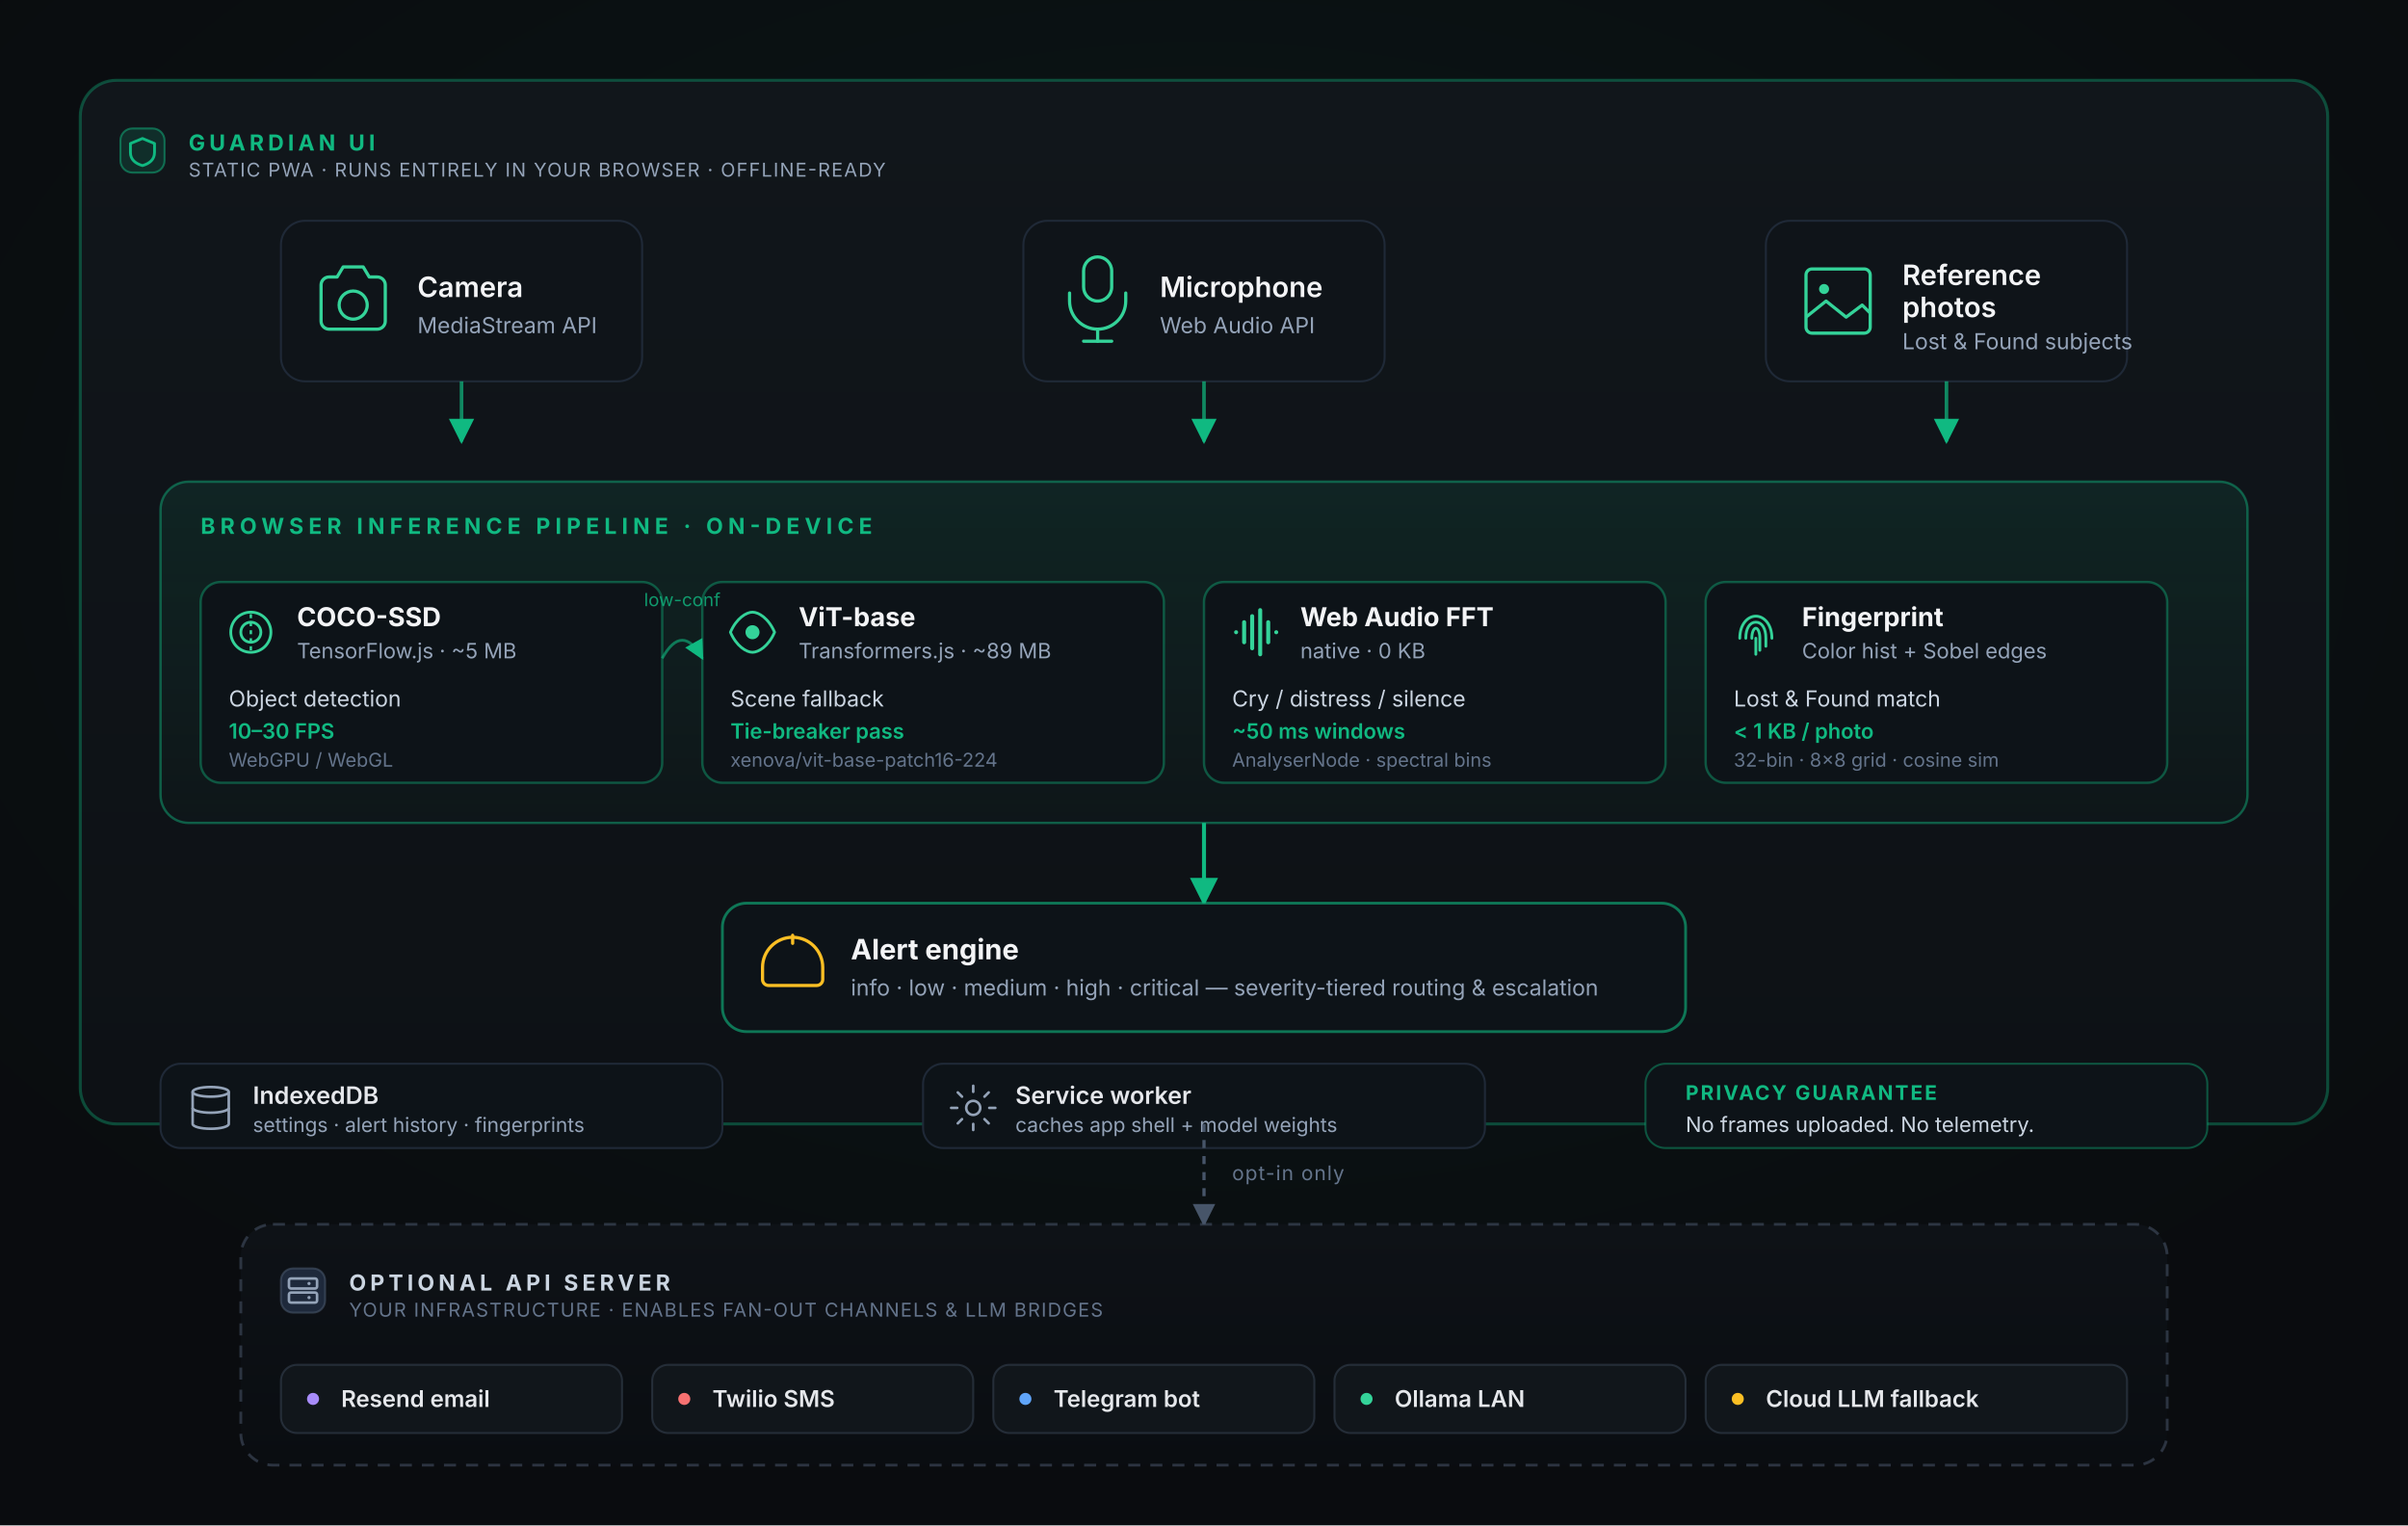
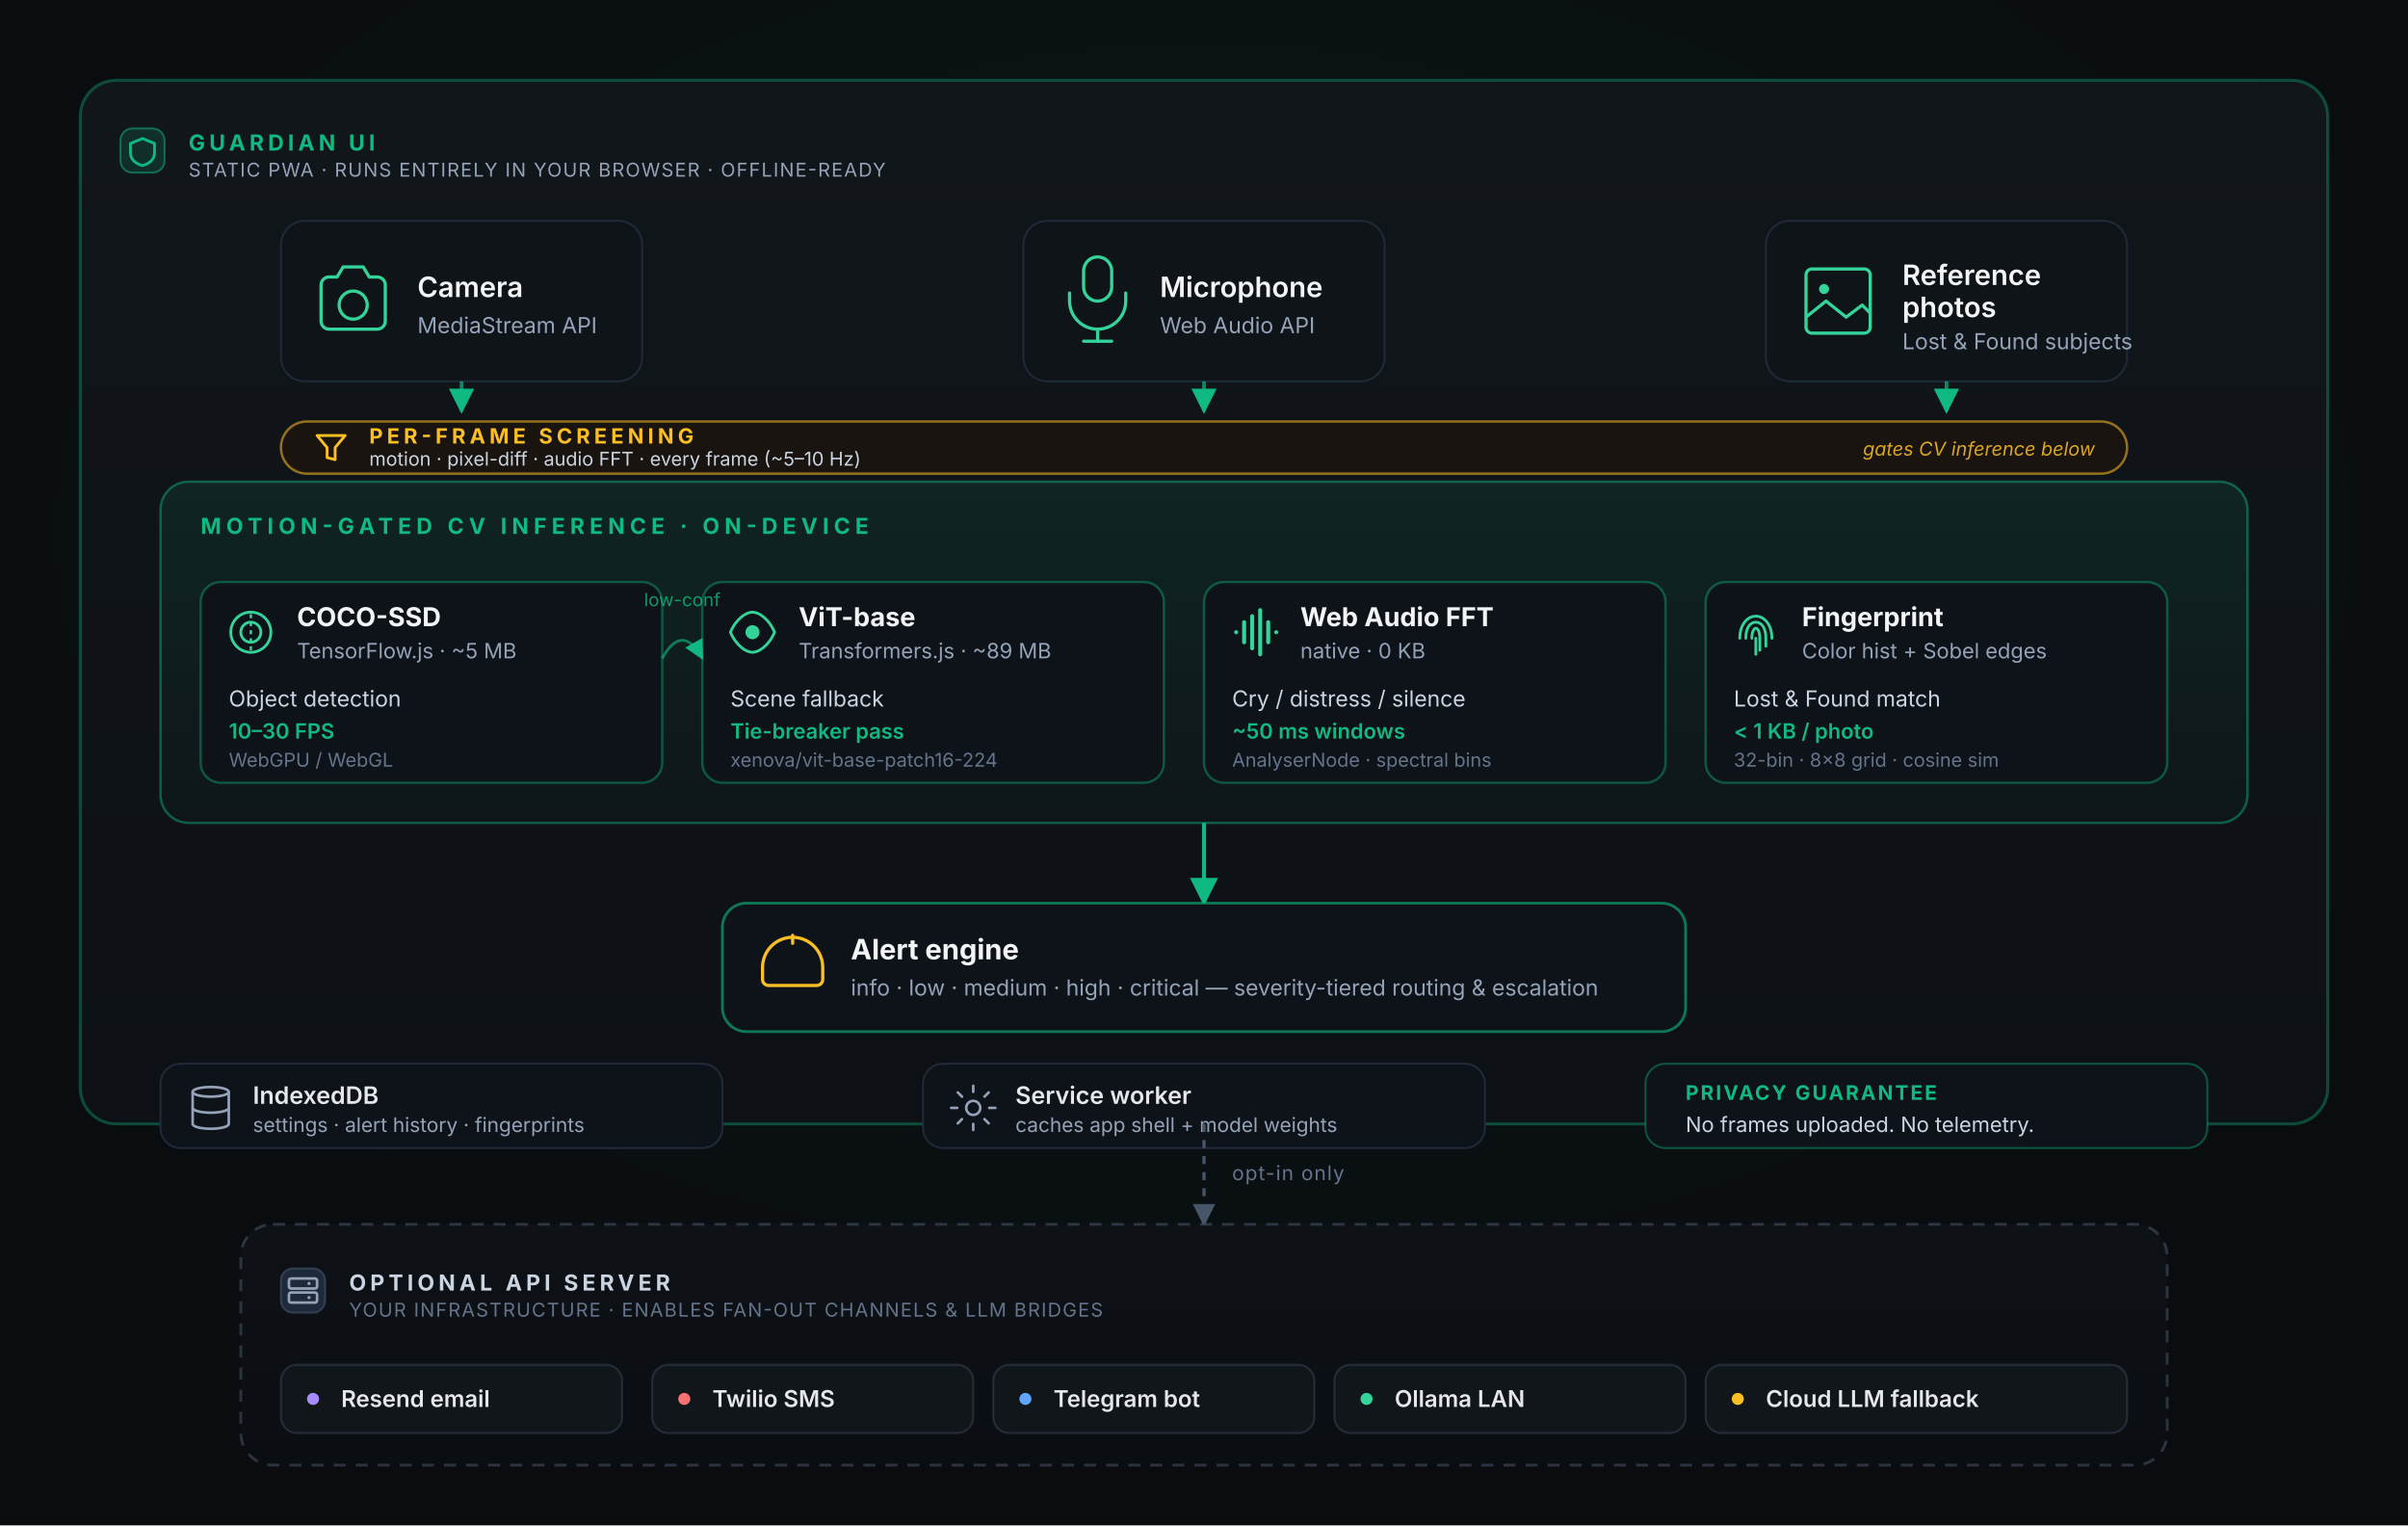
<svg xmlns="http://www.w3.org/2000/svg" viewBox="0 0 1200 760" role="img" aria-labelledby="diag-title diag-desc" preserveAspectRatio="xMidYMid meet">
  <defs>
    <radialGradient id="bg-glow" cx="50%" cy="35%" r="70%">
      <stop offset="0%" stop-color="#10b981" stop-opacity="0.06" />
      <stop offset="60%" stop-color="#10b981" stop-opacity="0.02" />
      <stop offset="100%" stop-color="#0a0c0f" stop-opacity="0" />
    </radialGradient>
    <linearGradient id="pipeline-glow" x1="0" y1="0" x2="0" y2="1">
      <stop offset="0%" stop-color="rgba(16,185,129,0.10)" />
      <stop offset="100%" stop-color="rgba(16,185,129,0.02)" />
    </linearGradient>
    <linearGradient id="card-bg" x1="0" y1="0" x2="0" y2="1">
      <stop offset="0%" stop-color="#11161b" />
      <stop offset="100%" stop-color="#0d1115" />
    </linearGradient>
    <linearGradient id="server-bg" x1="0" y1="0" x2="0" y2="1">
      <stop offset="0%" stop-color="#0e1217" />
      <stop offset="100%" stop-color="#0a0d11" />
    </linearGradient>
    <marker id="arrow-emerald" viewBox="0 0 10 10" refX="9" refY="5" markerWidth="7" markerHeight="7" orient="auto-start-reverse">
      <path d="M0,0 L10,5 L0,10 Z" fill="#10b981" />
    </marker>
    <marker id="arrow-slate" viewBox="0 0 10 10" refX="9" refY="5" markerWidth="7" markerHeight="7" orient="auto-start-reverse">
      <path d="M0,0 L10,5 L0,10 Z" fill="#475569" />
    </marker>
  </defs>
  <rect width="1200" height="760" fill="#0a0c0f" />
  <rect width="1200" height="760" fill="url(#bg-glow)" />
  <g id="browser-zone">
    <rect x="40" y="40" width="1120" height="520" rx="18" fill="url(#card-bg)" stroke="#10b981" stroke-opacity="0.35" stroke-width="1.5" />
    <g transform="translate(60, 64)">
      <rect x="0" y="0" width="22" height="22" rx="6" fill="#10b981" fill-opacity="0.15" stroke="#10b981" stroke-opacity="0.5" stroke-width="1" />
      <path d="M11 5 L17 7.5 V12 C17 15.5 14.5 17.5 11 18.5 C7.5 17.5 5 15.5 5 12 V7.5 Z" fill="none" stroke="#10b981" stroke-width="1.4" stroke-linejoin="round" />
      <text x="34" y="11" font-family="Inter, system-ui, sans-serif" font-size="11" font-weight="700" fill="#10b981" letter-spacing="2">GUARDIAN UI</text>
      <text x="34" y="24" font-family="Inter, system-ui, sans-serif" font-size="9.5" fill="#94a3b8" letter-spacing="0.6">
        STATIC PWA · RUNS ENTIRELY IN YOUR BROWSER · OFFLINE-READY
      </text>
    </g>
    <g id="inputs" transform="translate(0, 110)">
      <g transform="translate(140, 0)">
        <rect x="0" y="0" width="180" height="80" rx="12" fill="#0f1419" stroke="#1f2937" stroke-width="1" />
        <g transform="translate(20, 20)">
          <path d="M0 12 v18 a4 4 0 0 0 4 4 h24 a4 4 0 0 0 4 -4 v-18 a4 4 0 0 0 -4 -4 h-4 l-3 -5 h-10 l-3 5 h-4 a4 4 0 0 0 -4 4 z" fill="none" stroke="#34d399" stroke-width="1.6" stroke-linejoin="round" />
          <circle cx="16" cy="22" r="7" fill="none" stroke="#34d399" stroke-width="1.6" />
        </g>
        <text x="68" y="38" font-family="Inter, system-ui, sans-serif" font-size="14" font-weight="600" fill="#f3f4f6">Camera</text>
        <text x="68" y="56" font-family="Inter, system-ui, sans-serif" font-size="11" fill="#94a3b8">MediaStream API</text>
      </g>
      <g transform="translate(510, 0)">
        <rect x="0" y="0" width="180" height="80" rx="12" fill="#0f1419" stroke="#1f2937" stroke-width="1" />
        <g transform="translate(20, 18)">
          <rect x="10" y="0" width="14" height="22" rx="7" fill="none" stroke="#34d399" stroke-width="1.6" />
          <path d="M3 18 V22 a14 14 0 0 0 28 0 V18" fill="none" stroke="#34d399" stroke-width="1.6" stroke-linecap="round" />
          <line x1="17" y1="36" x2="17" y2="42" stroke="#34d399" stroke-width="1.6" stroke-linecap="round" />
          <line x1="10" y1="42" x2="24" y2="42" stroke="#34d399" stroke-width="1.6" stroke-linecap="round" />
        </g>
        <text x="68" y="38" font-family="Inter, system-ui, sans-serif" font-size="14" font-weight="600" fill="#f3f4f6">Microphone</text>
        <text x="68" y="56" font-family="Inter, system-ui, sans-serif" font-size="11" fill="#94a3b8">Web Audio API</text>
      </g>
      <g transform="translate(880, 0)">
        <rect x="0" y="0" width="180" height="80" rx="12" fill="#0f1419" stroke="#1f2937" stroke-width="1" />
        <g transform="translate(18, 18)">
          <rect x="2" y="6" width="32" height="32" rx="3" fill="none" stroke="#34d399" stroke-width="1.6" />
          <circle cx="11" cy="16" r="2.5" fill="#34d399" />
          <path d="M2 30 L12 22 L22 30 L30 24 L34 28" fill="none" stroke="#34d399" stroke-width="1.6" stroke-linejoin="round" />
        </g>
        <text x="68" y="32" font-family="Inter, system-ui, sans-serif" font-size="14" font-weight="600" fill="#f3f4f6">Reference</text>
        <text x="68" y="48" font-family="Inter, system-ui, sans-serif" font-size="14" font-weight="600" fill="#f3f4f6">photos</text>
        <text x="68" y="64" font-family="Inter, system-ui, sans-serif" font-size="11" fill="#94a3b8">Lost &amp; Found subjects</text>
      </g>
-       <line x1="230" y1="80" x2="230" y2="110" stroke="#10b981" stroke-width="1.8" marker-end="url(#arrow-emerald)" stroke-opacity="0.7" />
-       <line x1="600" y1="80" x2="600" y2="110" stroke="#10b981" stroke-width="1.8" marker-end="url(#arrow-emerald)" stroke-opacity="0.7" />
-       <line x1="970" y1="80" x2="970" y2="110" stroke="#10b981" stroke-width="1.8" marker-end="url(#arrow-emerald)" stroke-opacity="0.7" />
+       <line x1="230" y1="80" x2="230" y2="95" stroke="#10b981" stroke-width="1.8" marker-end="url(#arrow-emerald)" stroke-opacity="0.7" />
+       <line x1="600" y1="80" x2="600" y2="95" stroke="#10b981" stroke-width="1.8" marker-end="url(#arrow-emerald)" stroke-opacity="0.7" />
+       <line x1="970" y1="80" x2="970" y2="95" stroke="#10b981" stroke-width="1.8" marker-end="url(#arrow-emerald)" stroke-opacity="0.7" />
+     </g>
+     <g id="screening-gate">
+       <rect x="140" y="210" width="920" height="26" rx="13" fill="#1a1410" stroke="#fbbf24" stroke-opacity="0.55" stroke-width="1.2" />
+       <g transform="translate(158, 217)">
+         <path d="M0 0 H14 L9 6 V12 L5 11 V6 Z" fill="none" stroke="#fbbf24" stroke-width="1.4" stroke-linejoin="round" />
+       </g>
+       <text x="184" y="221" font-family="Inter, system-ui, sans-serif" font-size="10.5" font-weight="700" fill="#fbbf24" letter-spacing="2">PER-FRAME SCREENING</text>
+       <text x="184" y="232" font-family="Inter, system-ui, sans-serif" font-size="9.5" fill="#cbd5e1">motion · pixel-diff · audio FFT · every frame (~5–10 Hz)</text>
+       <text x="1044" y="227" font-family="Inter, system-ui, sans-serif" font-size="9.5" fill="#fbbf24" text-anchor="end" font-style="italic" opacity="0.85">gates CV inference below</text>
    </g>
    <g id="pipeline" transform="translate(80, 240)">
      <rect x="0" y="0" width="1040" height="170" rx="14" fill="url(#pipeline-glow)" stroke="#10b981" stroke-opacity="0.45" stroke-width="1.2" />
-       <text x="20" y="26" font-family="Inter, system-ui, sans-serif" font-size="11" font-weight="700" fill="#10b981" letter-spacing="2.5">BROWSER INFERENCE PIPELINE · ON-DEVICE</text>
+       <text x="20" y="26" font-family="Inter, system-ui, sans-serif" font-size="11" font-weight="700" fill="#10b981" letter-spacing="2.5">MOTION-GATED CV INFERENCE · ON-DEVICE</text>
      <g transform="translate(20, 50)">
        <rect x="0" y="0" width="230" height="100" rx="10" fill="#0d1318" stroke="#10b981" stroke-opacity="0.4" stroke-width="1.2" />
        <g transform="translate(14, 14)">
          <circle cx="11" cy="11" r="10" fill="none" stroke="#34d399" stroke-width="1.4" />
          <circle cx="11" cy="11" r="5" fill="none" stroke="#34d399" stroke-width="1.4" />
          <line x1="11" y1="2" x2="11" y2="20" stroke="#34d399" stroke-width="1.2" stroke-dasharray="2 2" />
        </g>
        <text x="48" y="22" font-family="Inter, system-ui, sans-serif" font-size="13" font-weight="700" fill="#f3f4f6">COCO-SSD</text>
        <text x="48" y="38" font-family="Inter, system-ui, sans-serif" font-size="10.5" fill="#94a3b8">TensorFlow.js · ~5 MB</text>
        <text x="14" y="62" font-family="Inter, system-ui, sans-serif" font-size="11" fill="#cbd5e1">Object detection</text>
        <text x="14" y="78" font-family="Inter, system-ui, sans-serif" font-size="10.5" fill="#10b981" font-weight="600">10–30 FPS</text>
        <text x="14" y="92" font-family="Inter, system-ui, sans-serif" font-size="9.5" fill="#64748b">WebGPU / WebGL</text>
      </g>
      <g transform="translate(270, 50)">
        <rect x="0" y="0" width="230" height="100" rx="10" fill="#0d1318" stroke="#10b981" stroke-opacity="0.4" stroke-width="1.2" />
        <g transform="translate(14, 14)">
          <path d="M0 11 C3 4 8 1 11 1 C14 1 19 4 22 11 C19 18 14 21 11 21 C8 21 3 18 0 11 Z" fill="none" stroke="#34d399" stroke-width="1.4" stroke-linejoin="round" />
          <circle cx="11" cy="11" r="3.5" fill="#34d399" />
        </g>
        <text x="48" y="22" font-family="Inter, system-ui, sans-serif" font-size="13" font-weight="700" fill="#f3f4f6">ViT-base</text>
        <text x="48" y="38" font-family="Inter, system-ui, sans-serif" font-size="10.5" fill="#94a3b8">Transformers.js · ~89 MB</text>
        <text x="14" y="62" font-family="Inter, system-ui, sans-serif" font-size="11" fill="#cbd5e1">Scene fallback</text>
        <text x="14" y="78" font-family="Inter, system-ui, sans-serif" font-size="10.5" fill="#10b981" font-weight="600">Tie-breaker pass</text>
        <text x="14" y="92" font-family="Inter, system-ui, sans-serif" font-size="9.5" fill="#64748b">xenova/vit-base-patch16-224</text>
      </g>
      <g transform="translate(520, 50)">
        <rect x="0" y="0" width="230" height="100" rx="10" fill="#0d1318" stroke="#10b981" stroke-opacity="0.4" stroke-width="1.2" />
        <g transform="translate(14, 14)">
          <line x1="2" y1="11" x2="2" y2="11" stroke="#34d399" stroke-width="2" stroke-linecap="round" />
          <line x1="6" y1="6" x2="6" y2="16" stroke="#34d399" stroke-width="2" stroke-linecap="round" />
          <line x1="10" y1="3" x2="10" y2="19" stroke="#34d399" stroke-width="2" stroke-linecap="round" />
          <line x1="14" y1="0" x2="14" y2="22" stroke="#34d399" stroke-width="2" stroke-linecap="round" />
          <line x1="18" y1="6" x2="18" y2="16" stroke="#34d399" stroke-width="2" stroke-linecap="round" />
          <line x1="22" y1="11" x2="22" y2="11" stroke="#34d399" stroke-width="2" stroke-linecap="round" />
        </g>
        <text x="48" y="22" font-family="Inter, system-ui, sans-serif" font-size="13" font-weight="700" fill="#f3f4f6">Web Audio FFT</text>
        <text x="48" y="38" font-family="Inter, system-ui, sans-serif" font-size="10.5" fill="#94a3b8">native · 0 KB</text>
        <text x="14" y="62" font-family="Inter, system-ui, sans-serif" font-size="11" fill="#cbd5e1">Cry / distress / silence</text>
        <text x="14" y="78" font-family="Inter, system-ui, sans-serif" font-size="10.5" fill="#10b981" font-weight="600">~50 ms windows</text>
        <text x="14" y="92" font-family="Inter, system-ui, sans-serif" font-size="9.5" fill="#64748b">AnalyserNode · spectral bins</text>
      </g>
      <g transform="translate(770, 50)">
        <rect x="0" y="0" width="230" height="100" rx="10" fill="#0d1318" stroke="#10b981" stroke-opacity="0.4" stroke-width="1.2" />
        <g transform="translate(14, 14)">
          <path d="M3 14 C3 7 7 3 11 3 C15 3 19 7 19 14" fill="none" stroke="#34d399" stroke-width="1.4" stroke-linecap="round" />
          <path d="M6 14 C6 9 8 6 11 6 C14 6 16 9 16 14 V18" fill="none" stroke="#34d399" stroke-width="1.4" stroke-linecap="round" />
          <path d="M9 14 C9 11 10 9 11 9 C12 9 13 11 13 14 V20" fill="none" stroke="#34d399" stroke-width="1.4" stroke-linecap="round" />
          <path d="M11 14 V22" stroke="#34d399" stroke-width="1.4" stroke-linecap="round" />
        </g>
        <text x="48" y="22" font-family="Inter, system-ui, sans-serif" font-size="13" font-weight="700" fill="#f3f4f6">Fingerprint</text>
        <text x="48" y="38" font-family="Inter, system-ui, sans-serif" font-size="10.5" fill="#94a3b8">Color hist + Sobel edges</text>
        <text x="14" y="62" font-family="Inter, system-ui, sans-serif" font-size="11" fill="#cbd5e1">Lost &amp; Found match</text>
        <text x="14" y="78" font-family="Inter, system-ui, sans-serif" font-size="10.5" fill="#10b981" font-weight="600">&lt; 1 KB / photo</text>
        <text x="14" y="92" font-family="Inter, system-ui, sans-serif" font-size="9.5" fill="#64748b">32-bin · 8×8 grid · cosine sim</text>
      </g>
      <path d="M 250 88 Q 260 70 270 88" fill="none" stroke="#10b981" stroke-width="1.4" stroke-opacity="0.6" marker-end="url(#arrow-emerald)" />
      <text x="260" y="62" font-family="Inter, system-ui, sans-serif" font-size="9" fill="#10b981" text-anchor="middle" opacity="0.8">low-conf</text>
    </g>
    <line x1="600" y1="410" x2="600" y2="450" stroke="#10b981" stroke-width="2" marker-end="url(#arrow-emerald)" />
    <g id="alert-engine" transform="translate(360, 450)">
      <rect x="0" y="0" width="480" height="64" rx="12" fill="#0d1318" stroke="#10b981" stroke-opacity="0.6" stroke-width="1.4" />
      <g transform="translate(20, 18)">
        <path d="M0 14 V20 a3 3 0 0 0 3 3 h24 a3 3 0 0 0 3 -3 V14 a15 15 0 0 0 -30 0 z" fill="none" stroke="#fbbf24" stroke-width="1.6" stroke-linejoin="round" />
        <line x1="15" y1="-2" x2="15" y2="2" stroke="#fbbf24" stroke-width="1.6" stroke-linecap="round" />
      </g>
      <text x="64" y="28" font-family="Inter, system-ui, sans-serif" font-size="14" font-weight="700" fill="#f3f4f6">Alert engine</text>
      <text x="64" y="46" font-family="Inter, system-ui, sans-serif" font-size="11" fill="#94a3b8">
        info · low · medium · high · critical — severity-tiered routing &amp; escalation
      </text>
    </g>
    <g id="storage" transform="translate(80, 530)">
      <g>
        <rect x="0" y="0" width="280" height="42" rx="10" fill="#0d1318" stroke="#1f2937" stroke-width="1" />
        <g transform="translate(14, 11)">
          <ellipse cx="11" cy="3" rx="9" ry="2.4" fill="none" stroke="#94a3b8" stroke-width="1.3" />
          <path d="M2 3 V11 C2 12.3 6 13.4 11 13.4 C16 13.4 20 12.3 20 11 V3" fill="none" stroke="#94a3b8" stroke-width="1.3" />
          <path d="M2 11 V19 C2 20.3 6 21.4 11 21.4 C16 21.4 20 20.3 20 19 V11" fill="none" stroke="#94a3b8" stroke-width="1.3" />
        </g>
        <text x="46" y="20" font-family="Inter, system-ui, sans-serif" font-size="12" font-weight="600" fill="#e5e7eb">IndexedDB</text>
        <text x="46" y="34" font-family="Inter, system-ui, sans-serif" font-size="10" fill="#94a3b8">settings · alert history · fingerprints</text>
      </g>
      <g transform="translate(380, 0)">
        <rect x="0" y="0" width="280" height="42" rx="10" fill="#0d1318" stroke="#1f2937" stroke-width="1" />
        <g transform="translate(14, 11)">
          <circle cx="11" cy="11" r="3.5" fill="none" stroke="#94a3b8" stroke-width="1.3" />
          <path d="M11 3 V0 M11 22 V19 M19 11 H22 M0 11 H3 M16.6 5.4 L18.7 3.3 M3.3 18.7 L5.4 16.6 M16.6 16.6 L18.7 18.7 M3.3 3.3 L5.4 5.4" stroke="#94a3b8" stroke-width="1.3" stroke-linecap="round" />
        </g>
        <text x="46" y="20" font-family="Inter, system-ui, sans-serif" font-size="12" font-weight="600" fill="#e5e7eb">Service worker</text>
        <text x="46" y="34" font-family="Inter, system-ui, sans-serif" font-size="10" fill="#94a3b8">caches app shell + model weights</text>
      </g>
      <g transform="translate(740, 0)">
        <rect x="0" y="0" width="280" height="42" rx="10" fill="#0d1318" stroke="#10b981" stroke-opacity="0.4" stroke-width="1" />
        <text x="20" y="18" font-family="Inter, system-ui, sans-serif" font-size="10" font-weight="700" fill="#10b981" letter-spacing="1">PRIVACY GUARANTEE</text>
        <text x="20" y="34" font-family="Inter, system-ui, sans-serif" font-size="10.5" fill="#cbd5e1">No frames uploaded. No telemetry.</text>
      </g>
    </g>
  </g>
  <line x1="600" y1="560" x2="600" y2="610" stroke="#475569" stroke-width="1.6" stroke-dasharray="4 4" marker-end="url(#arrow-slate)" />
  <text x="614" y="588" font-family="Inter, system-ui, sans-serif" font-size="10" fill="#64748b" letter-spacing="0.5">opt-in only</text>
  <g id="server-zone">
    <rect x="120" y="610" width="960" height="120" rx="16" fill="url(#server-bg)" stroke="#475569" stroke-opacity="0.55" stroke-width="1.4" stroke-dasharray="6 5" />
    <g transform="translate(140, 632)">
      <rect x="0" y="0" width="22" height="22" rx="6" fill="#1e293b" stroke="#475569" stroke-opacity="0.6" stroke-width="1" />
      <rect x="4" y="5" width="14" height="5" rx="1" fill="none" stroke="#94a3b8" stroke-width="1.3" />
      <rect x="4" y="12" width="14" height="5" rx="1" fill="none" stroke="#94a3b8" stroke-width="1.3" />
      <circle cx="14" cy="7.5" r="0.8" fill="#94a3b8" />
      <circle cx="14" cy="14.5" r="0.8" fill="#94a3b8" />
      <text x="34" y="11" font-family="Inter, system-ui, sans-serif" font-size="11" font-weight="700" fill="#cbd5e1" letter-spacing="2">OPTIONAL API SERVER</text>
      <text x="34" y="24" font-family="Inter, system-ui, sans-serif" font-size="9.5" fill="#64748b" letter-spacing="0.6">
        YOUR INFRASTRUCTURE · ENABLES FAN-OUT CHANNELS &amp; LLM BRIDGES
      </text>
    </g>
    <g transform="translate(140, 680)">
      <g>
        <rect x="0" y="0" width="170" height="34" rx="8" fill="#11161b" stroke="#475569" stroke-opacity="0.4" stroke-width="1" />
        <circle cx="16" cy="17" r="3" fill="#a78bfa" />
        <text x="30" y="21" font-family="Inter, system-ui, sans-serif" font-size="11.5" font-weight="600" fill="#e5e7eb">Resend email</text>
      </g>
      <g transform="translate(185, 0)">
        <rect x="0" y="0" width="160" height="34" rx="8" fill="#11161b" stroke="#475569" stroke-opacity="0.4" stroke-width="1" />
        <circle cx="16" cy="17" r="3" fill="#f87171" />
        <text x="30" y="21" font-family="Inter, system-ui, sans-serif" font-size="11.5" font-weight="600" fill="#e5e7eb">Twilio SMS</text>
      </g>
      <g transform="translate(355, 0)">
        <rect x="0" y="0" width="160" height="34" rx="8" fill="#11161b" stroke="#475569" stroke-opacity="0.4" stroke-width="1" />
        <circle cx="16" cy="17" r="3" fill="#60a5fa" />
        <text x="30" y="21" font-family="Inter, system-ui, sans-serif" font-size="11.5" font-weight="600" fill="#e5e7eb">Telegram bot</text>
      </g>
      <g transform="translate(525, 0)">
        <rect x="0" y="0" width="175" height="34" rx="8" fill="#11161b" stroke="#475569" stroke-opacity="0.4" stroke-width="1" />
        <circle cx="16" cy="17" r="3" fill="#34d399" />
        <text x="30" y="21" font-family="Inter, system-ui, sans-serif" font-size="11.5" font-weight="600" fill="#e5e7eb">Ollama LAN</text>
      </g>
      <g transform="translate(710, 0)">
        <rect x="0" y="0" width="210" height="34" rx="8" fill="#11161b" stroke="#475569" stroke-opacity="0.4" stroke-width="1" />
        <circle cx="16" cy="17" r="3" fill="#fbbf24" />
        <text x="30" y="21" font-family="Inter, system-ui, sans-serif" font-size="11.5" font-weight="600" fill="#e5e7eb">Cloud LLM fallback</text>
      </g>
    </g>
  </g>
</svg>
